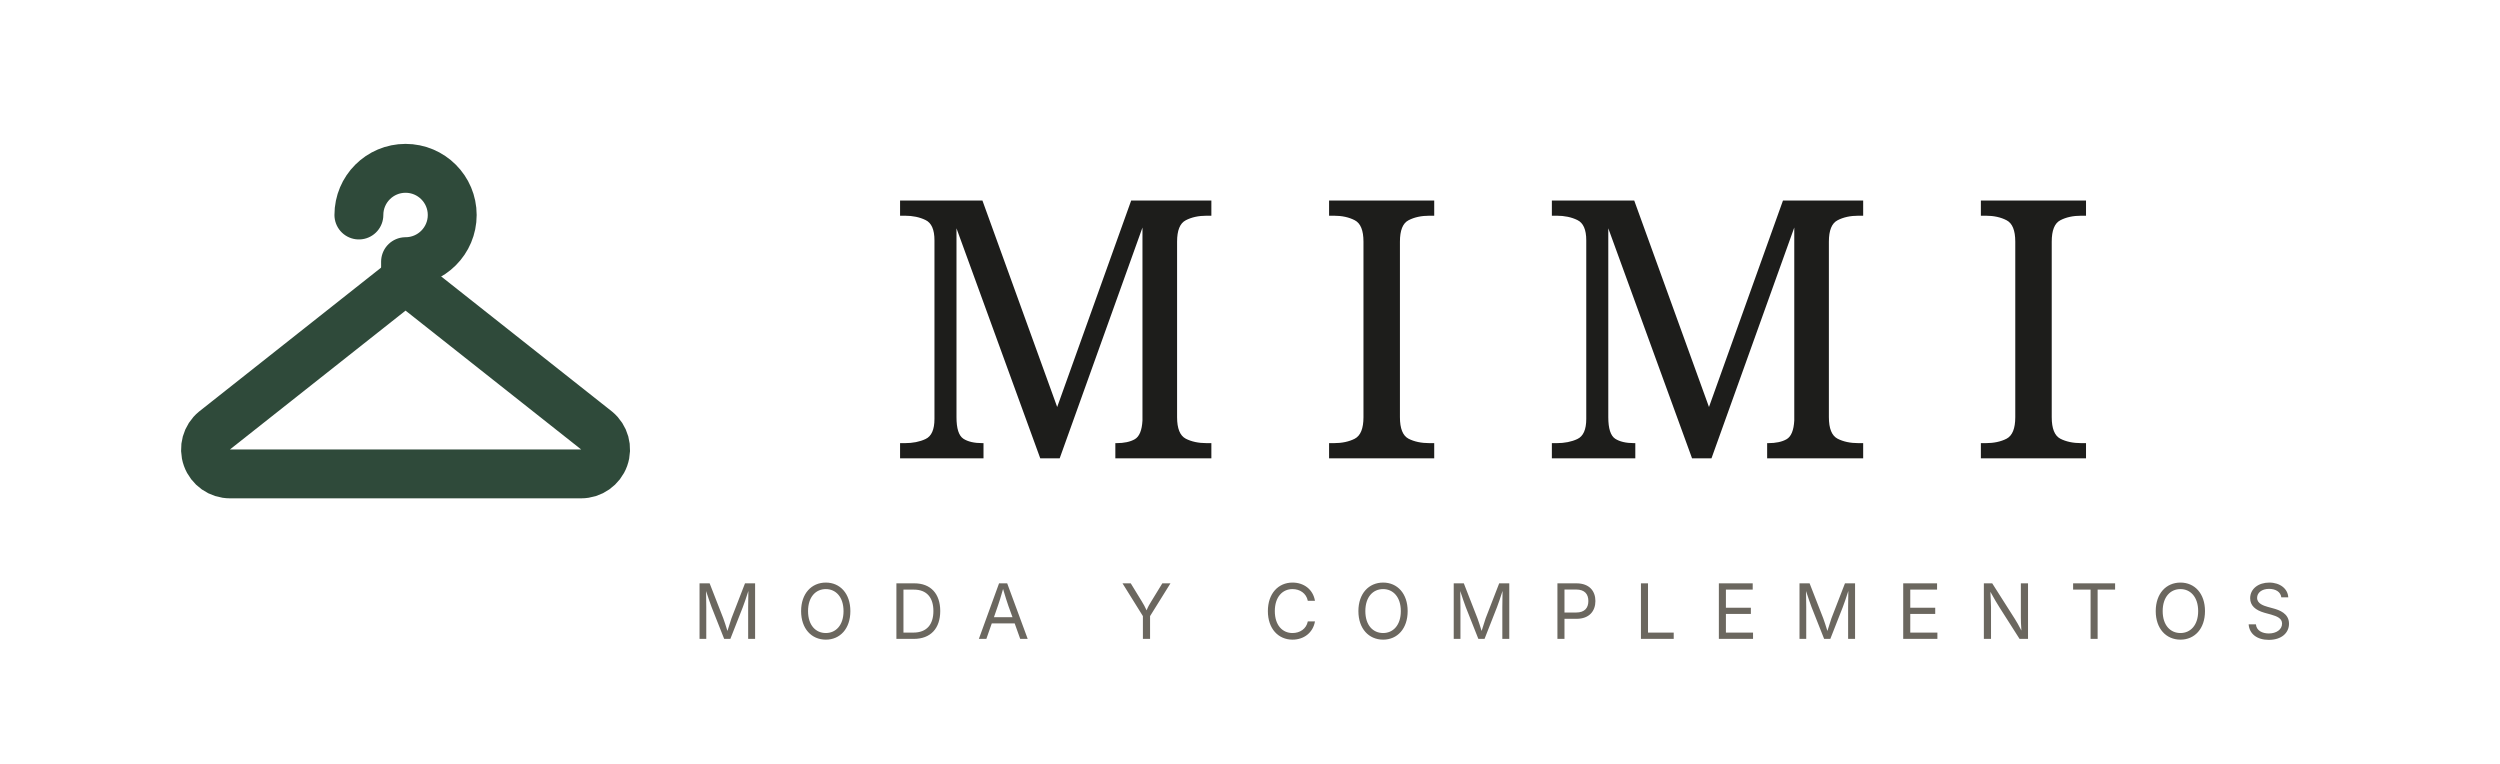
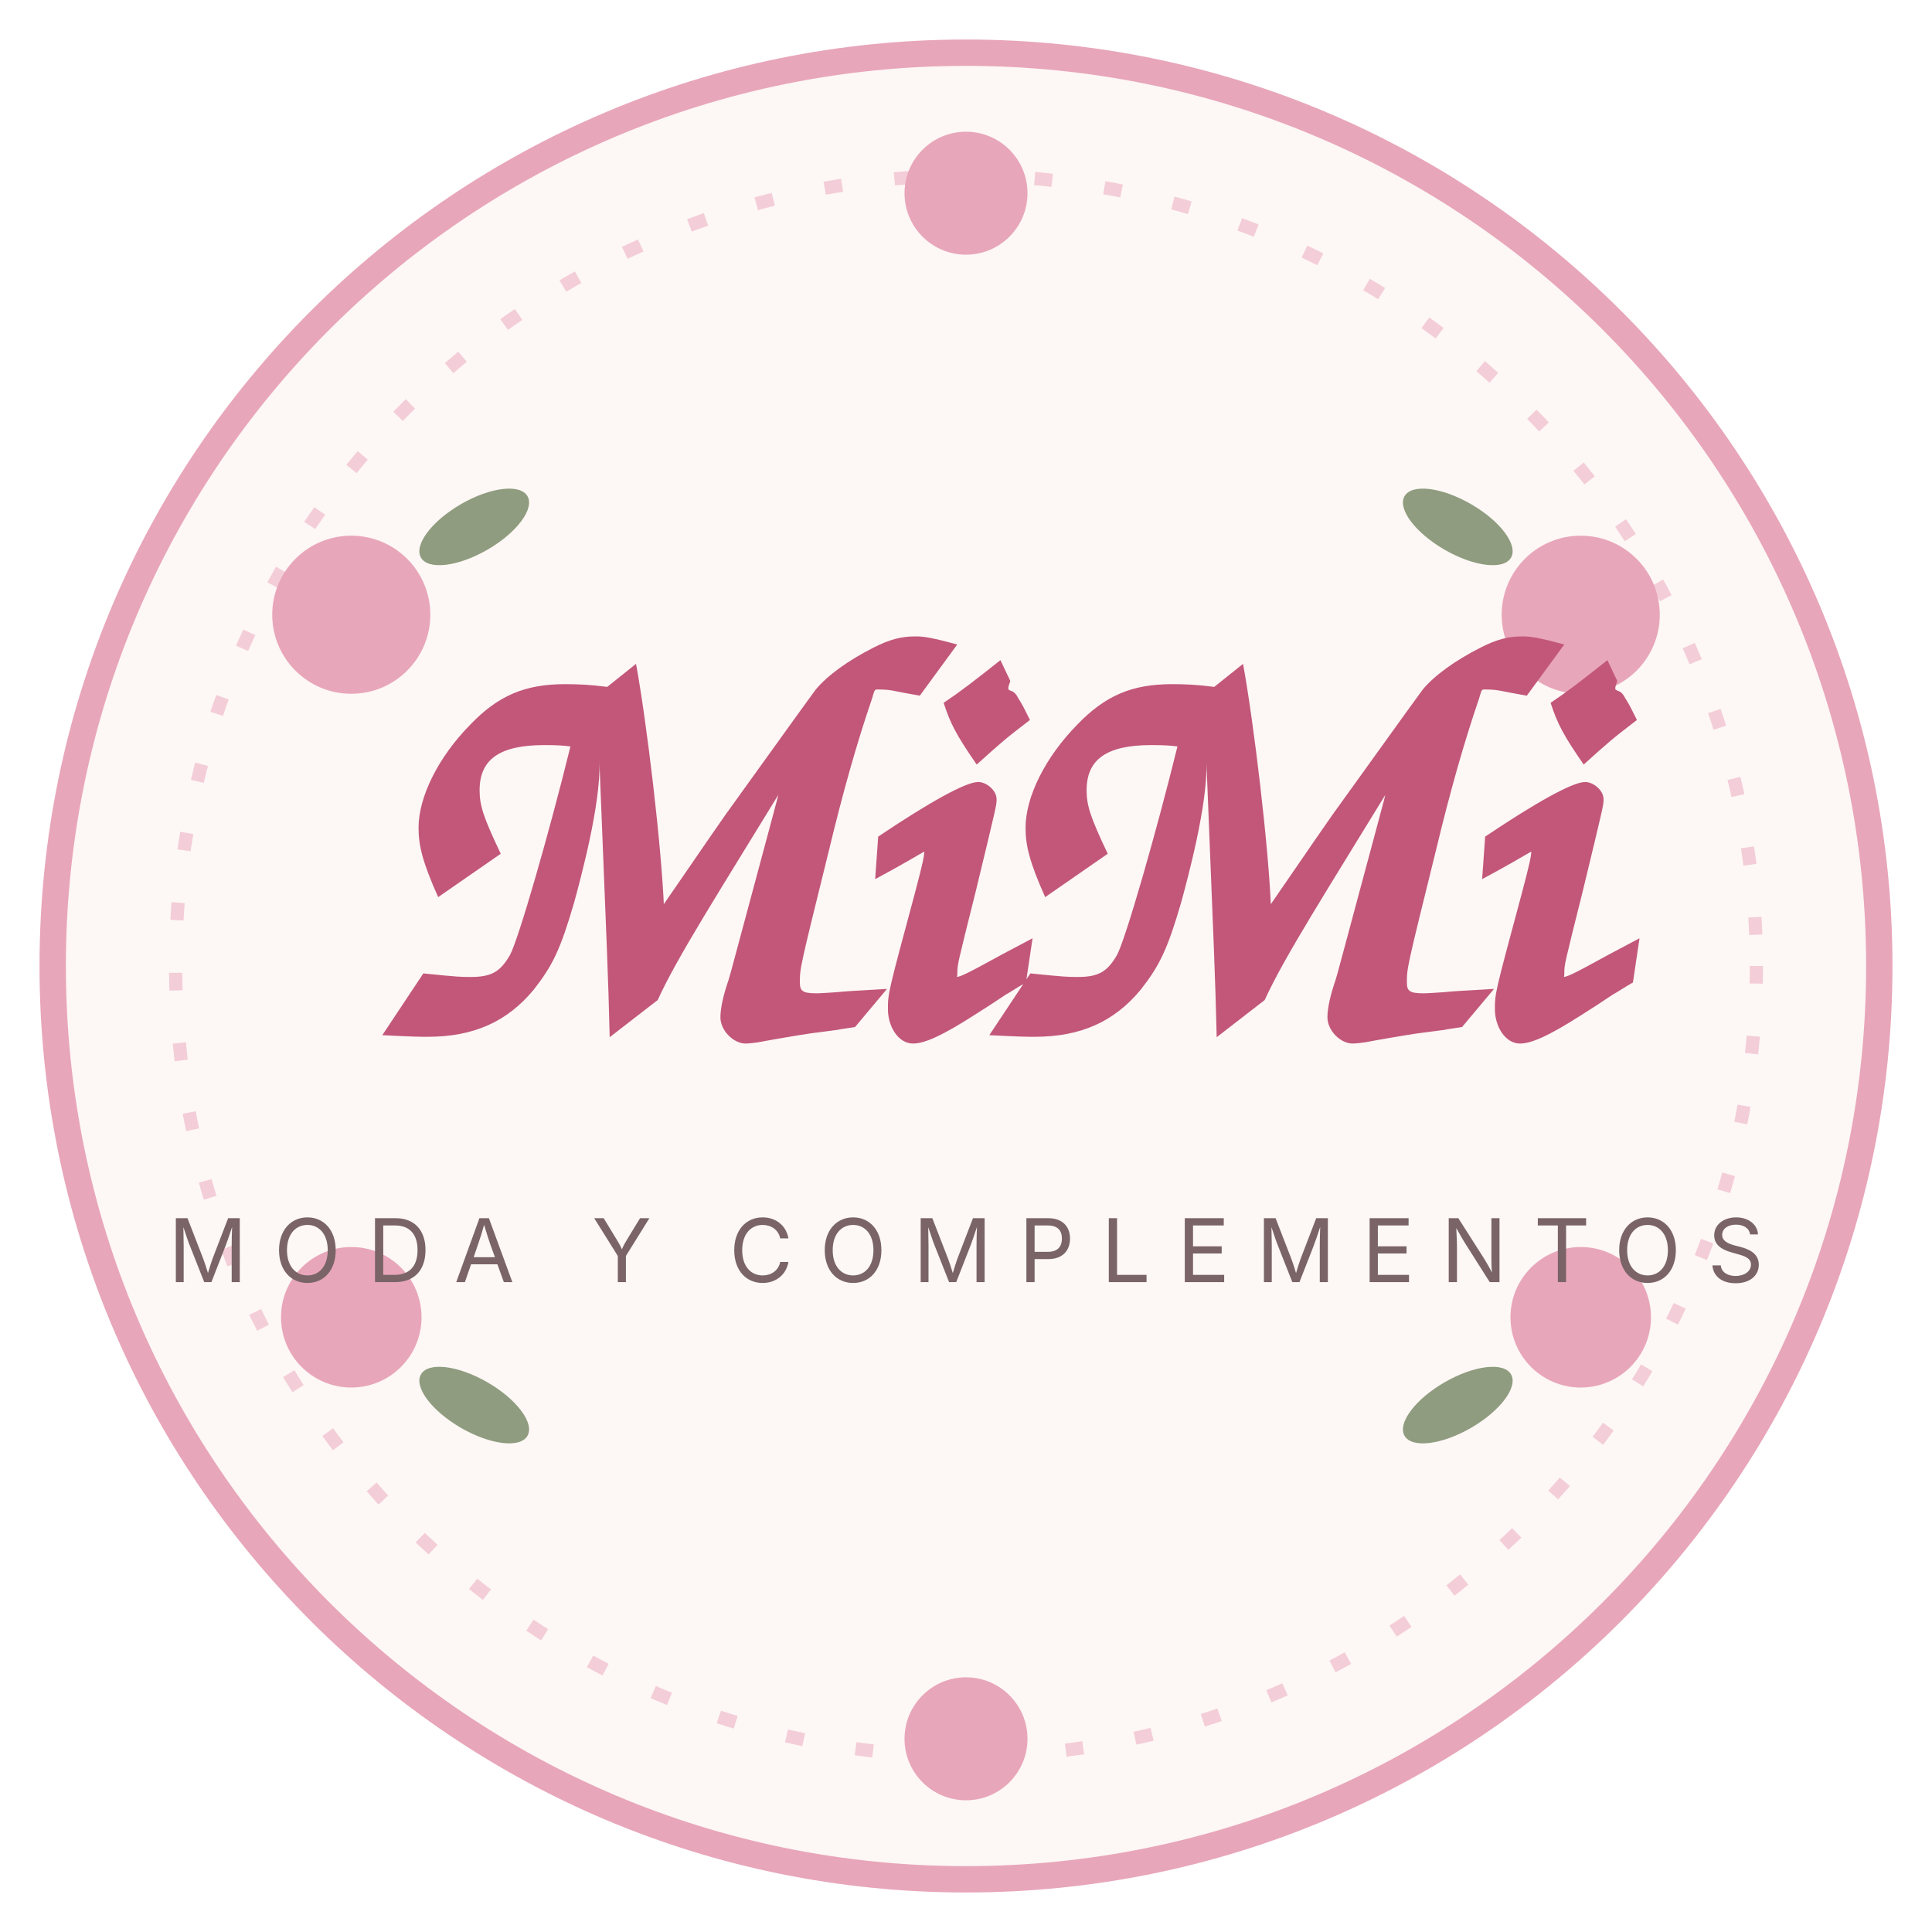
- <svg xmlns="http://www.w3.org/2000/svg" viewBox="0 0 360 110" role="img" aria-label="MIMI moda y complementos">
-   <g fill="none" stroke="#2f4a3a" stroke-width="2.2" stroke-linecap="round" stroke-linejoin="round" transform="translate(20 14) scale(3.2)">
-     <path d="M12 8.2V7.4a2.1 2.1 0 1 0-2.1-2.1" />
-     <path d="M12 8.2 20.6 15a1.1 1.1 0 0 1-.7 1.95H4.1A1.1 1.1 0 0 1 3.4 15L12 8.2Z" />
+ <svg xmlns="http://www.w3.org/2000/svg" viewBox="0 0 220 220" role="img" aria-label="MiMi moda y complementos">
+   <circle cx="110" cy="110" r="104" fill="#fdf7f5" stroke="#e8a6ba" stroke-width="3" />
+   <circle cx="110" cy="110" r="90" fill="none" stroke="#f3cdd8" stroke-width="1.5" stroke-dasharray="2 6" />
+   <g fill="#e8a6ba">
+     <circle cx="40" cy="70" r="9" />
+     <circle cx="180" cy="70" r="9" />
+     <circle cx="40" cy="150" r="8" />
+     <circle cx="180" cy="150" r="8" />
+     <circle cx="110" cy="22" r="7" />
+     <circle cx="110" cy="198" r="7" />
  </g>
-   <text x="215" y="66" text-anchor="middle" font-family="'Bodoni Moda',Didot,Georgia,serif" font-size="52" letter-spacing="13" fill="#1d1d1b">MIMI</text>
-   <text x="215" y="92" text-anchor="middle" font-family="Inter,Helvetica,Arial,sans-serif" font-size="11" letter-spacing="5" fill="#6b675f">MODA Y COMPLEMENTOS</text>
+   <g fill="#8f9c7f">
+     <ellipse cx="54" cy="60" rx="7" ry="3" transform="rotate(-30 54 60)" />
+     <ellipse cx="166" cy="60" rx="7" ry="3" transform="rotate(30 166 60)" />
+     <ellipse cx="54" cy="160" rx="7" ry="3" transform="rotate(30 54 160)" />
+     <ellipse cx="166" cy="160" rx="7" ry="3" transform="rotate(-30 166 160)" />
+   </g>
+   <text x="110" y="118" text-anchor="middle" font-family="'Dancing Script','Brush Script MT',cursive" font-size="64" font-weight="700" fill="#c2577a">MiMi</text>
+   <text x="110" y="146" text-anchor="middle" font-family="Inter,Helvetica,Arial,sans-serif" font-size="10" letter-spacing="3" fill="#7a6468">MODA Y COMPLEMENTOS</text>
</svg>
